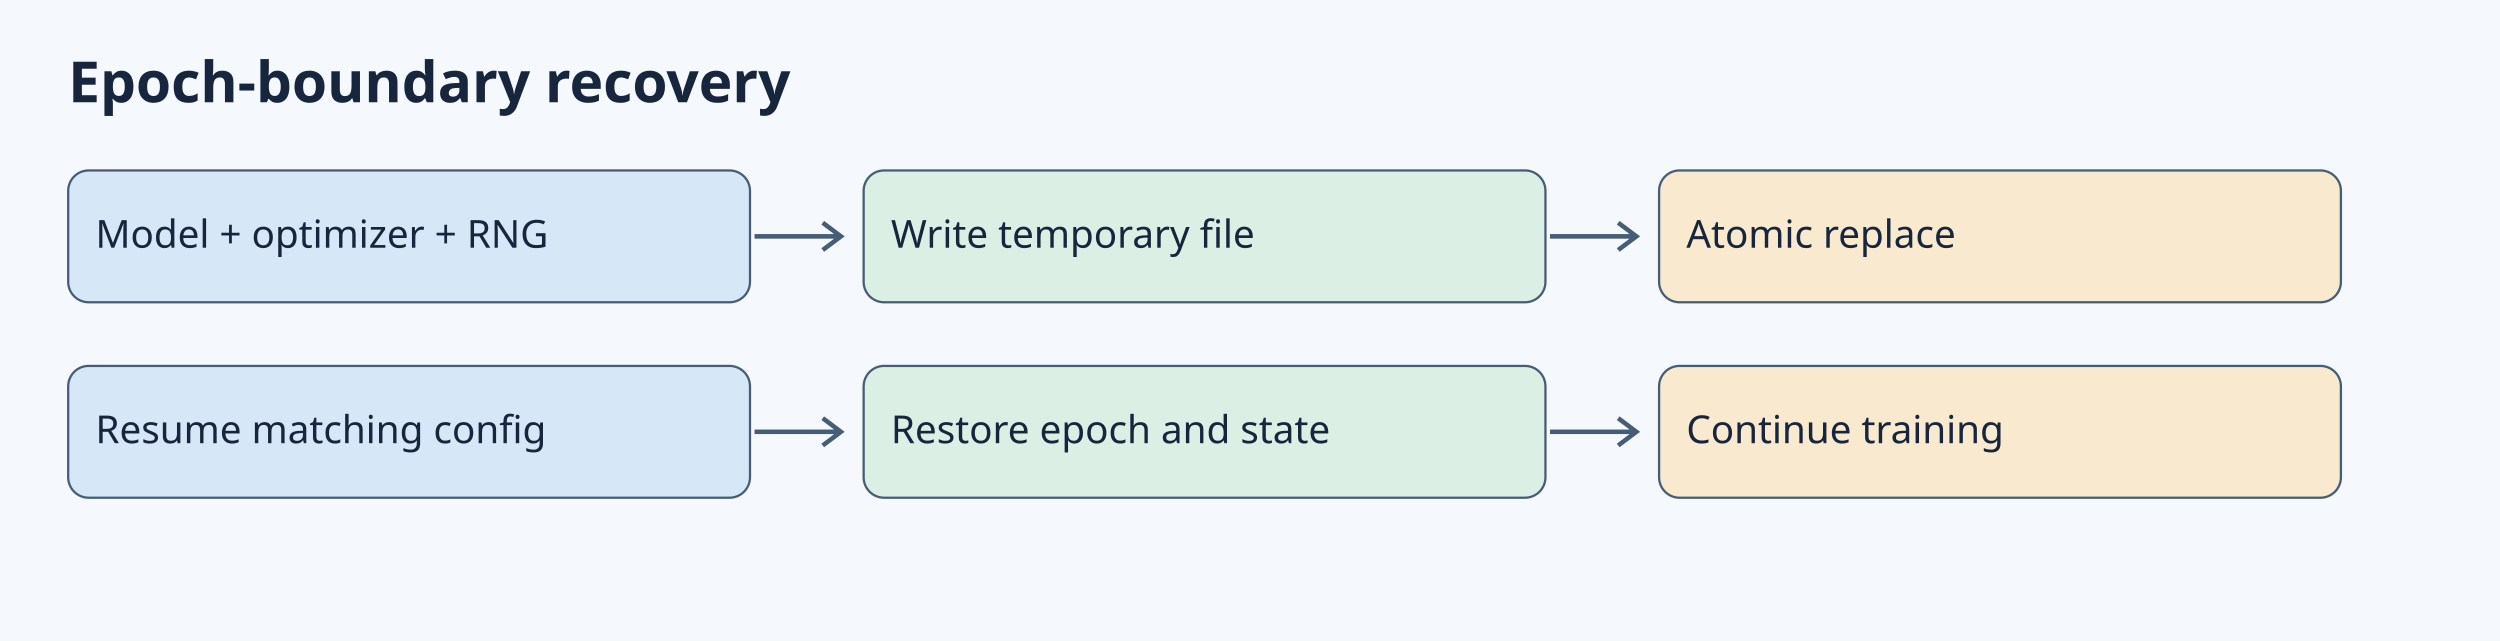
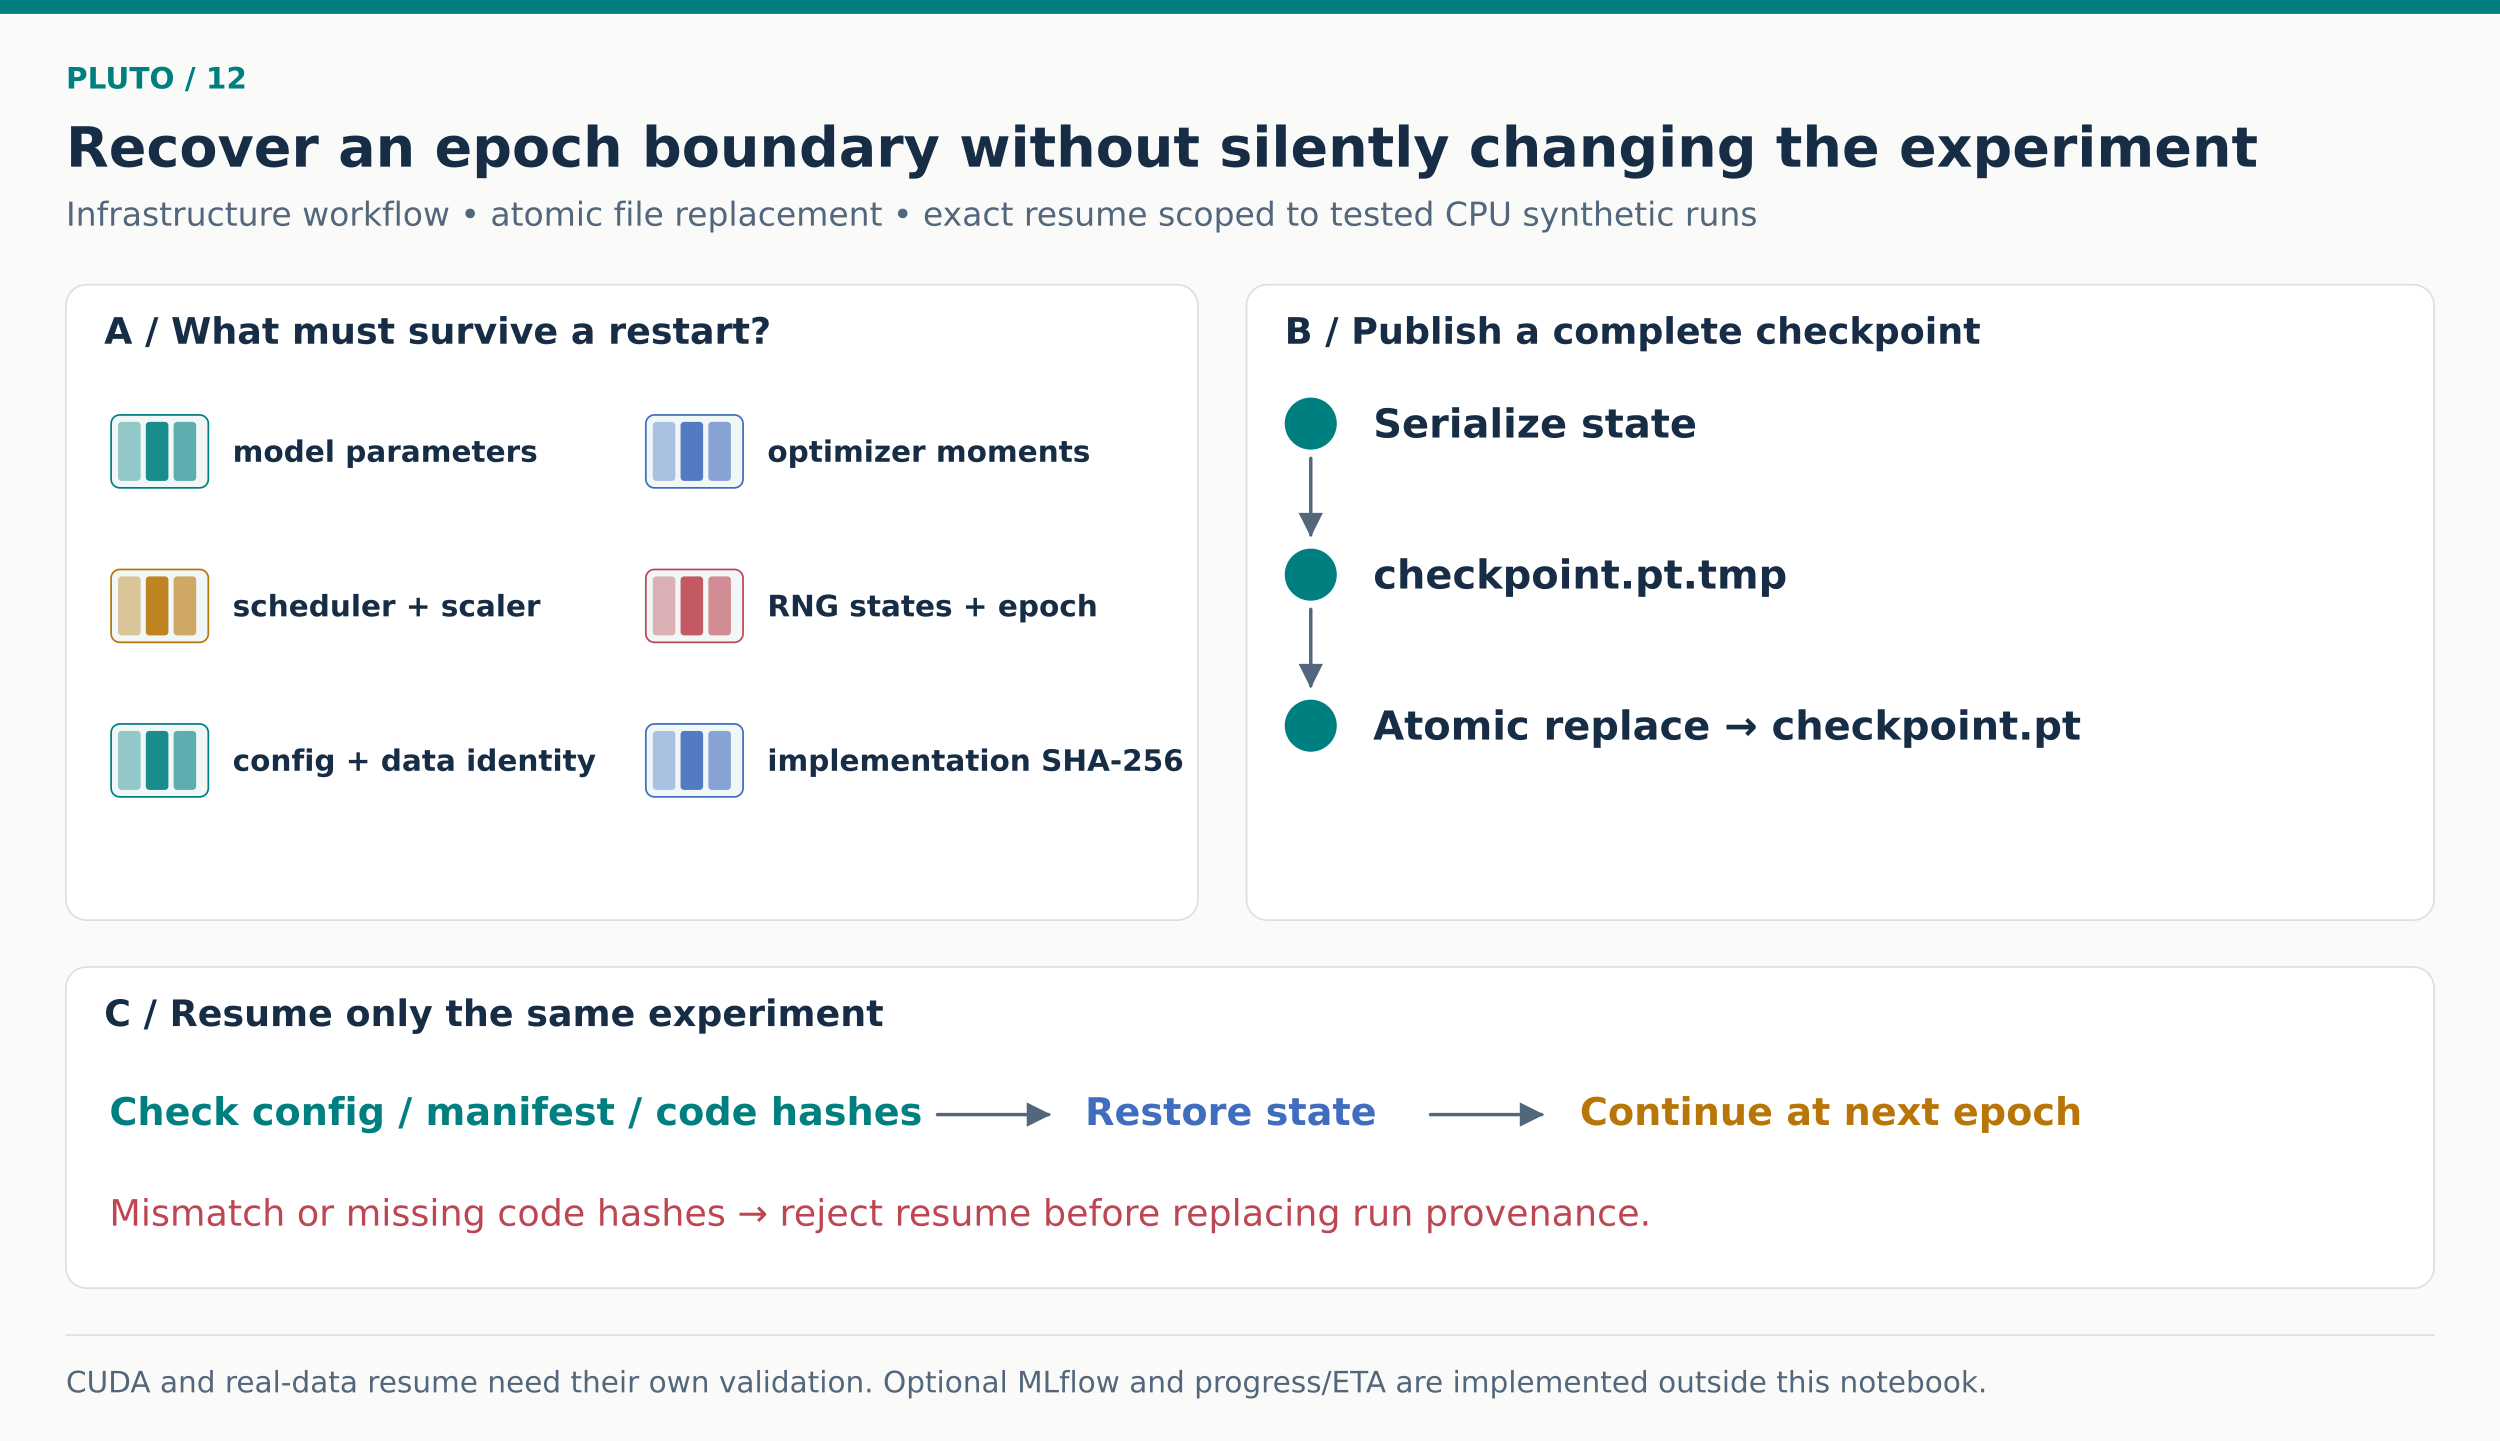
- <svg xmlns="http://www.w3.org/2000/svg" width="1100" height="282" viewBox="0 0 1100 282">
-   <rect width="100%" height="100%" fill="#f5f8fc" />
-   <text x="30" y="45" font-family="sans-serif" font-size="25" font-weight="bold" fill="#18263d">Epoch-boundary recovery</text>
-   <rect x="30" y="75" width="300" height="58" rx="9" fill="#d6e8f7" stroke="#465d76" />
-   <text x="42" y="109" font-family="sans-serif" font-size="17" fill="#18263d">Model + optimizer + RNG</text>
-   <path d="M332 104 h 38 m -8 -6 l 8 6 -8 6" fill="none" stroke="#465d76" stroke-width="2" />
-   <rect x="380" y="75" width="300" height="58" rx="9" fill="#dcefe4" stroke="#465d76" />
-   <text x="392" y="109" font-family="sans-serif" font-size="17" fill="#18263d">Write temporary file</text>
-   <path d="M682 104 h 38 m -8 -6 l 8 6 -8 6" fill="none" stroke="#465d76" stroke-width="2" />
-   <rect x="730" y="75" width="300" height="58" rx="9" fill="#f9e9ce" stroke="#465d76" />
-   <text x="742" y="109" font-family="sans-serif" font-size="17" fill="#18263d">Atomic replace</text>
-   <rect x="30" y="161" width="300" height="58" rx="9" fill="#d6e8f7" stroke="#465d76" />
-   <text x="42" y="195" font-family="sans-serif" font-size="17" fill="#18263d">Resume matching config</text>
-   <path d="M332 190 h 38 m -8 -6 l 8 6 -8 6" fill="none" stroke="#465d76" stroke-width="2" />
-   <rect x="380" y="161" width="300" height="58" rx="9" fill="#dcefe4" stroke="#465d76" />
-   <text x="392" y="195" font-family="sans-serif" font-size="17" fill="#18263d">Restore epoch and state</text>
-   <path d="M682 190 h 38 m -8 -6 l 8 6 -8 6" fill="none" stroke="#465d76" stroke-width="2" />
-   <rect x="730" y="161" width="300" height="58" rx="9" fill="#f9e9ce" stroke="#465d76" />
-   <text x="742" y="195" font-family="sans-serif" font-size="17" fill="#18263d">Continue training</text>
+ <svg xmlns="http://www.w3.org/2000/svg" width="1440" height="830" viewBox="0 0 1440 830">
+   <defs>
+     <marker id="arrow" viewBox="0 0 10 10" refX="9" refY="5" markerWidth="7" markerHeight="7" orient="auto">
+       <path d="M0 0L10 5L0 10Z" fill="#52667c" />
+     </marker>
+     <pattern id="hatch" width="8" height="8" patternUnits="userSpaceOnUse">
+       <path d="M0 8L8 0" stroke="#b9c7d2" stroke-width="1" />
+     </pattern>
+   </defs>
+   <rect width="1440" height="830" fill="#fafbf9" />
+   <rect width="1440" height="8" fill="#007f80" />
+   <text x="38" y="51" font-family="DejaVu Sans,sans-serif" font-size="17" fill="#007f80" font-weight="700" text-anchor="start">PLUTO / 12</text>
+   <text x="38" y="96" font-family="DejaVu Sans,sans-serif" font-size="32" fill="#172d46" font-weight="700" text-anchor="start">Recover an epoch boundary without silently changing the experiment</text>
+   <text x="38" y="130" font-family="DejaVu Sans,sans-serif" font-size="19" fill="#52667c" font-weight="400" text-anchor="start">Infrastructure workflow • atomic file replacement • exact resume scoped to tested CPU synthetic runs</text>
+   <rect x="38" y="164" width="652" height="366" rx="12" fill="white" stroke="#d6e1e8" />
+   <text x="60" y="198" font-family="DejaVu Sans,sans-serif" font-size="21" fill="#172d46" font-weight="700" text-anchor="start">A / What must survive a restart?</text>
+   <rect x="64" y="239" width="56" height="42" rx="5" fill="#f1f7f7" stroke="#007f80" />
+   <rect x="68.0" y="243" width="13.0" height="34" rx="2" fill="#007f80" stroke="none" opacity="0.394" />
+   <rect x="84.0" y="243" width="13.0" height="34" rx="2" fill="#007f80" stroke="none" opacity="0.894" />
+   <rect x="100.0" y="243" width="13.0" height="34" rx="2" fill="#007f80" stroke="none" opacity="0.609" />
+   <text x="134" y="266" font-family="DejaVu Sans,sans-serif" font-size="17" fill="#172d46" font-weight="700" text-anchor="start">model parameters</text>
+   <rect x="372" y="239" width="56" height="42" rx="5" fill="#f1f7f7" stroke="#406dbe" />
+   <rect x="376.0" y="243" width="13.0" height="34" rx="2" fill="#406dbe" stroke="none" opacity="0.394" />
+   <rect x="392.0" y="243" width="13.0" height="34" rx="2" fill="#406dbe" stroke="none" opacity="0.894" />
+   <rect x="408.0" y="243" width="13.0" height="34" rx="2" fill="#406dbe" stroke="none" opacity="0.609" />
+   <text x="442" y="266" font-family="DejaVu Sans,sans-serif" font-size="17" fill="#172d46" font-weight="700" text-anchor="start">optimizer moments</text>
+   <rect x="64" y="328" width="56" height="42" rx="5" fill="#f1f7f7" stroke="#b87508" />
+   <rect x="68.0" y="332" width="13.0" height="34" rx="2" fill="#b87508" stroke="none" opacity="0.394" />
+   <rect x="84.0" y="332" width="13.0" height="34" rx="2" fill="#b87508" stroke="none" opacity="0.894" />
+   <rect x="100.0" y="332" width="13.0" height="34" rx="2" fill="#b87508" stroke="none" opacity="0.609" />
+   <text x="134" y="355" font-family="DejaVu Sans,sans-serif" font-size="17" fill="#172d46" font-weight="700" text-anchor="start">scheduler + scaler</text>
+   <rect x="372" y="328" width="56" height="42" rx="5" fill="#f1f7f7" stroke="#bd4652" />
+   <rect x="376.0" y="332" width="13.0" height="34" rx="2" fill="#bd4652" stroke="none" opacity="0.394" />
+   <rect x="392.0" y="332" width="13.0" height="34" rx="2" fill="#bd4652" stroke="none" opacity="0.894" />
+   <rect x="408.0" y="332" width="13.0" height="34" rx="2" fill="#bd4652" stroke="none" opacity="0.609" />
+   <text x="442" y="355" font-family="DejaVu Sans,sans-serif" font-size="17" fill="#172d46" font-weight="700" text-anchor="start">RNG states + epoch</text>
+   <rect x="64" y="417" width="56" height="42" rx="5" fill="#f1f7f7" stroke="#007f80" />
+   <rect x="68.0" y="421" width="13.0" height="34" rx="2" fill="#007f80" stroke="none" opacity="0.394" />
+   <rect x="84.0" y="421" width="13.0" height="34" rx="2" fill="#007f80" stroke="none" opacity="0.894" />
+   <rect x="100.0" y="421" width="13.0" height="34" rx="2" fill="#007f80" stroke="none" opacity="0.609" />
+   <text x="134" y="444" font-family="DejaVu Sans,sans-serif" font-size="17" fill="#172d46" font-weight="700" text-anchor="start">config + data identity</text>
+   <rect x="372" y="417" width="56" height="42" rx="5" fill="#f1f7f7" stroke="#406dbe" />
+   <rect x="376.0" y="421" width="13.0" height="34" rx="2" fill="#406dbe" stroke="none" opacity="0.394" />
+   <rect x="392.0" y="421" width="13.0" height="34" rx="2" fill="#406dbe" stroke="none" opacity="0.894" />
+   <rect x="408.0" y="421" width="13.0" height="34" rx="2" fill="#406dbe" stroke="none" opacity="0.609" />
+   <text x="442" y="444" font-family="DejaVu Sans,sans-serif" font-size="17" fill="#172d46" font-weight="700" text-anchor="start">implementation SHA-256</text>
+   <rect x="718" y="164" width="684" height="366" rx="12" fill="white" stroke="#d6e1e8" />
+   <text x="740" y="198" font-family="DejaVu Sans,sans-serif" font-size="21" fill="#172d46" font-weight="700" text-anchor="start">B / Publish a complete checkpoint</text>
+   <circle cx="755" cy="244" r="15" fill="#007f80" stroke="none" />
+   <text x="791" y="252" font-family="DejaVu Sans,sans-serif" font-size="23" fill="#172d46" font-weight="700" text-anchor="start">Serialize state</text>
+   <path d="M755 264 V308" fill="none" stroke="#52667c" stroke-width="2" stroke-linecap="round" stroke-linejoin="round" marker-end="url(#arrow)" />
+   <circle cx="755" cy="331" r="15" fill="#007f80" stroke="none" />
+   <text x="791" y="339" font-family="DejaVu Sans,sans-serif" font-size="23" fill="#172d46" font-weight="700" text-anchor="start">checkpoint.pt.tmp</text>
+   <path d="M755 351 V395" fill="none" stroke="#52667c" stroke-width="2" stroke-linecap="round" stroke-linejoin="round" marker-end="url(#arrow)" />
+   <circle cx="755" cy="418" r="15" fill="#007f80" stroke="none" />
+   <text x="791" y="426" font-family="DejaVu Sans,sans-serif" font-size="23" fill="#172d46" font-weight="700" text-anchor="start">Atomic replace → checkpoint.pt</text>
+   <rect x="38" y="557" width="1364" height="185" rx="12" fill="white" stroke="#d6e1e8" />
+   <text x="60" y="591" font-family="DejaVu Sans,sans-serif" font-size="21" fill="#172d46" font-weight="700" text-anchor="start">C / Resume only the same experiment</text>
+   <text x="63" y="648" font-family="DejaVu Sans,sans-serif" font-size="22" fill="#007f80" font-weight="700" text-anchor="start">Check config / manifest / code hashes</text>
+   <path d="M540 642 H604" fill="none" stroke="#52667c" stroke-width="2" stroke-linecap="round" stroke-linejoin="round" marker-end="url(#arrow)" />
+   <text x="625" y="648" font-family="DejaVu Sans,sans-serif" font-size="22" fill="#406dbe" font-weight="700" text-anchor="start">Restore state</text>
+   <path d="M824 642 H888" fill="none" stroke="#52667c" stroke-width="2" stroke-linecap="round" stroke-linejoin="round" marker-end="url(#arrow)" />
+   <text x="910" y="648" font-family="DejaVu Sans,sans-serif" font-size="22" fill="#b87508" font-weight="700" text-anchor="start">Continue at next epoch</text>
+   <text x="63" y="706" font-family="DejaVu Sans,sans-serif" font-size="21" fill="#bd4652" font-weight="400" text-anchor="start">Mismatch or missing code hashes → reject resume before replacing run provenance.</text>
+   <path d="M38 769 H1402" fill="none" stroke="#d6e1e8" stroke-width="1" stroke-linecap="round" stroke-linejoin="round" />
+   <text x="38" y="802" font-family="DejaVu Sans,sans-serif" font-size="17" fill="#52667c" font-weight="400" text-anchor="start">CUDA and real-data resume need their own validation. Optional MLflow and progress/ETA are implemented outside this notebook.</text>
</svg>
